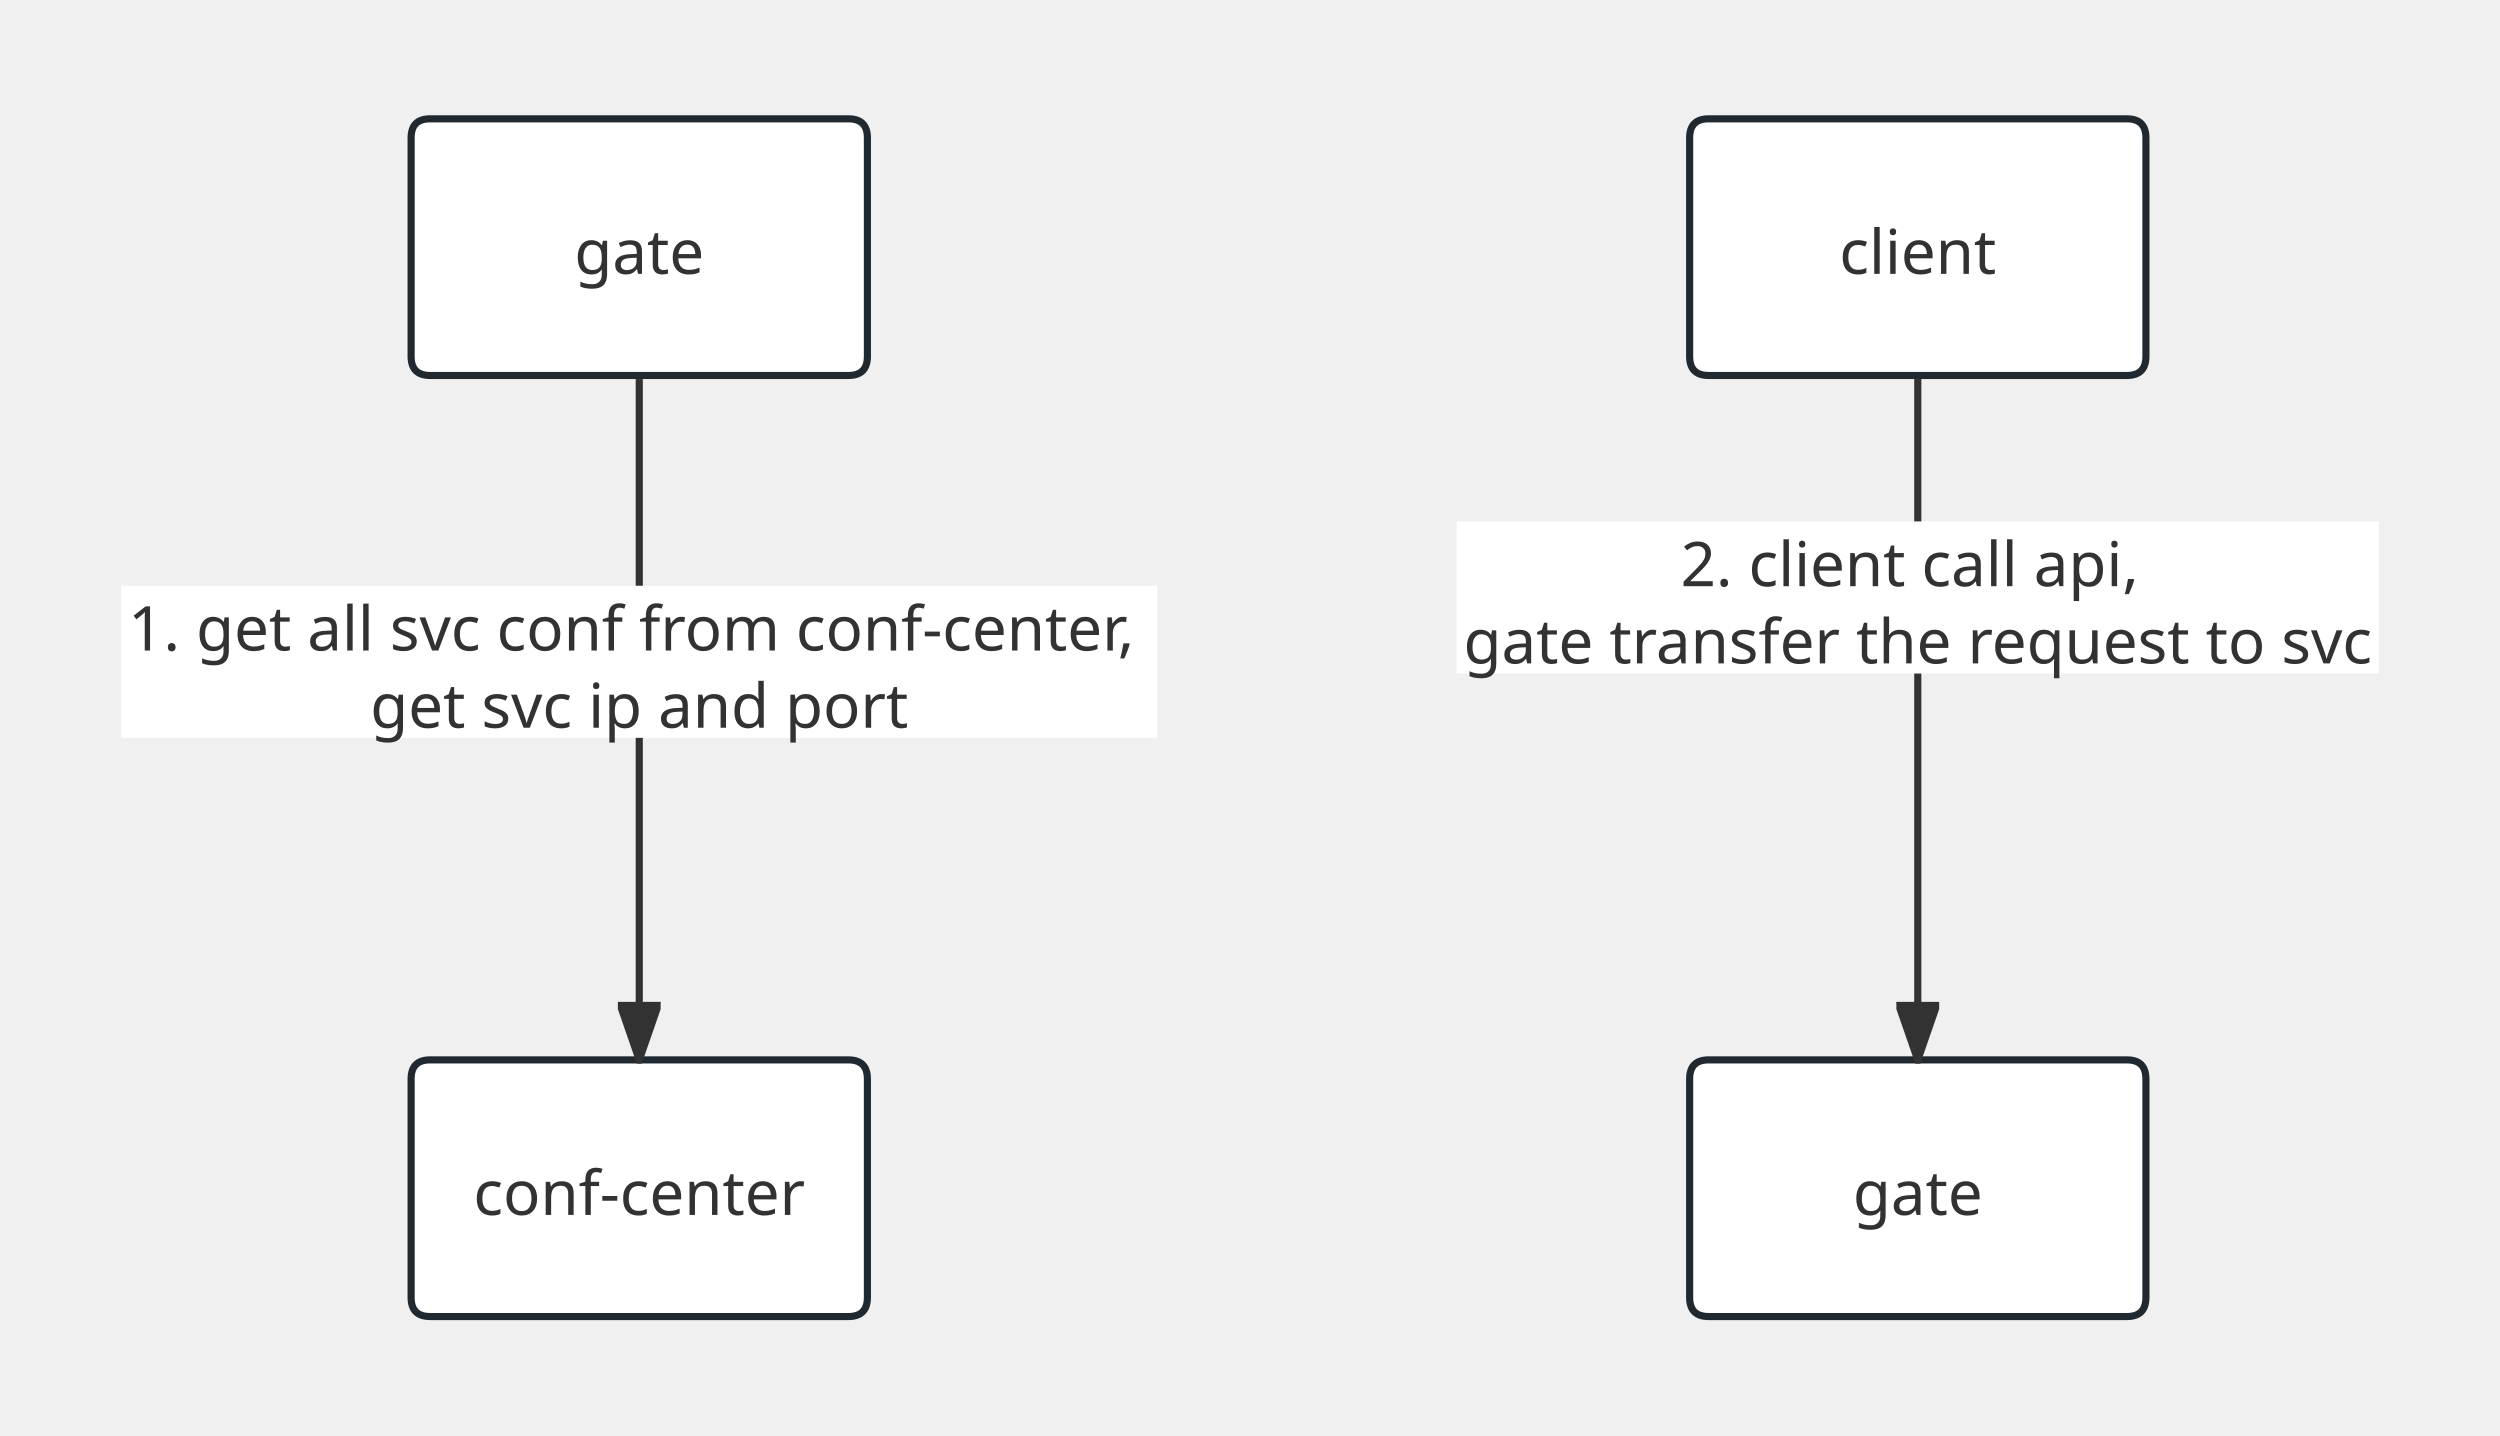
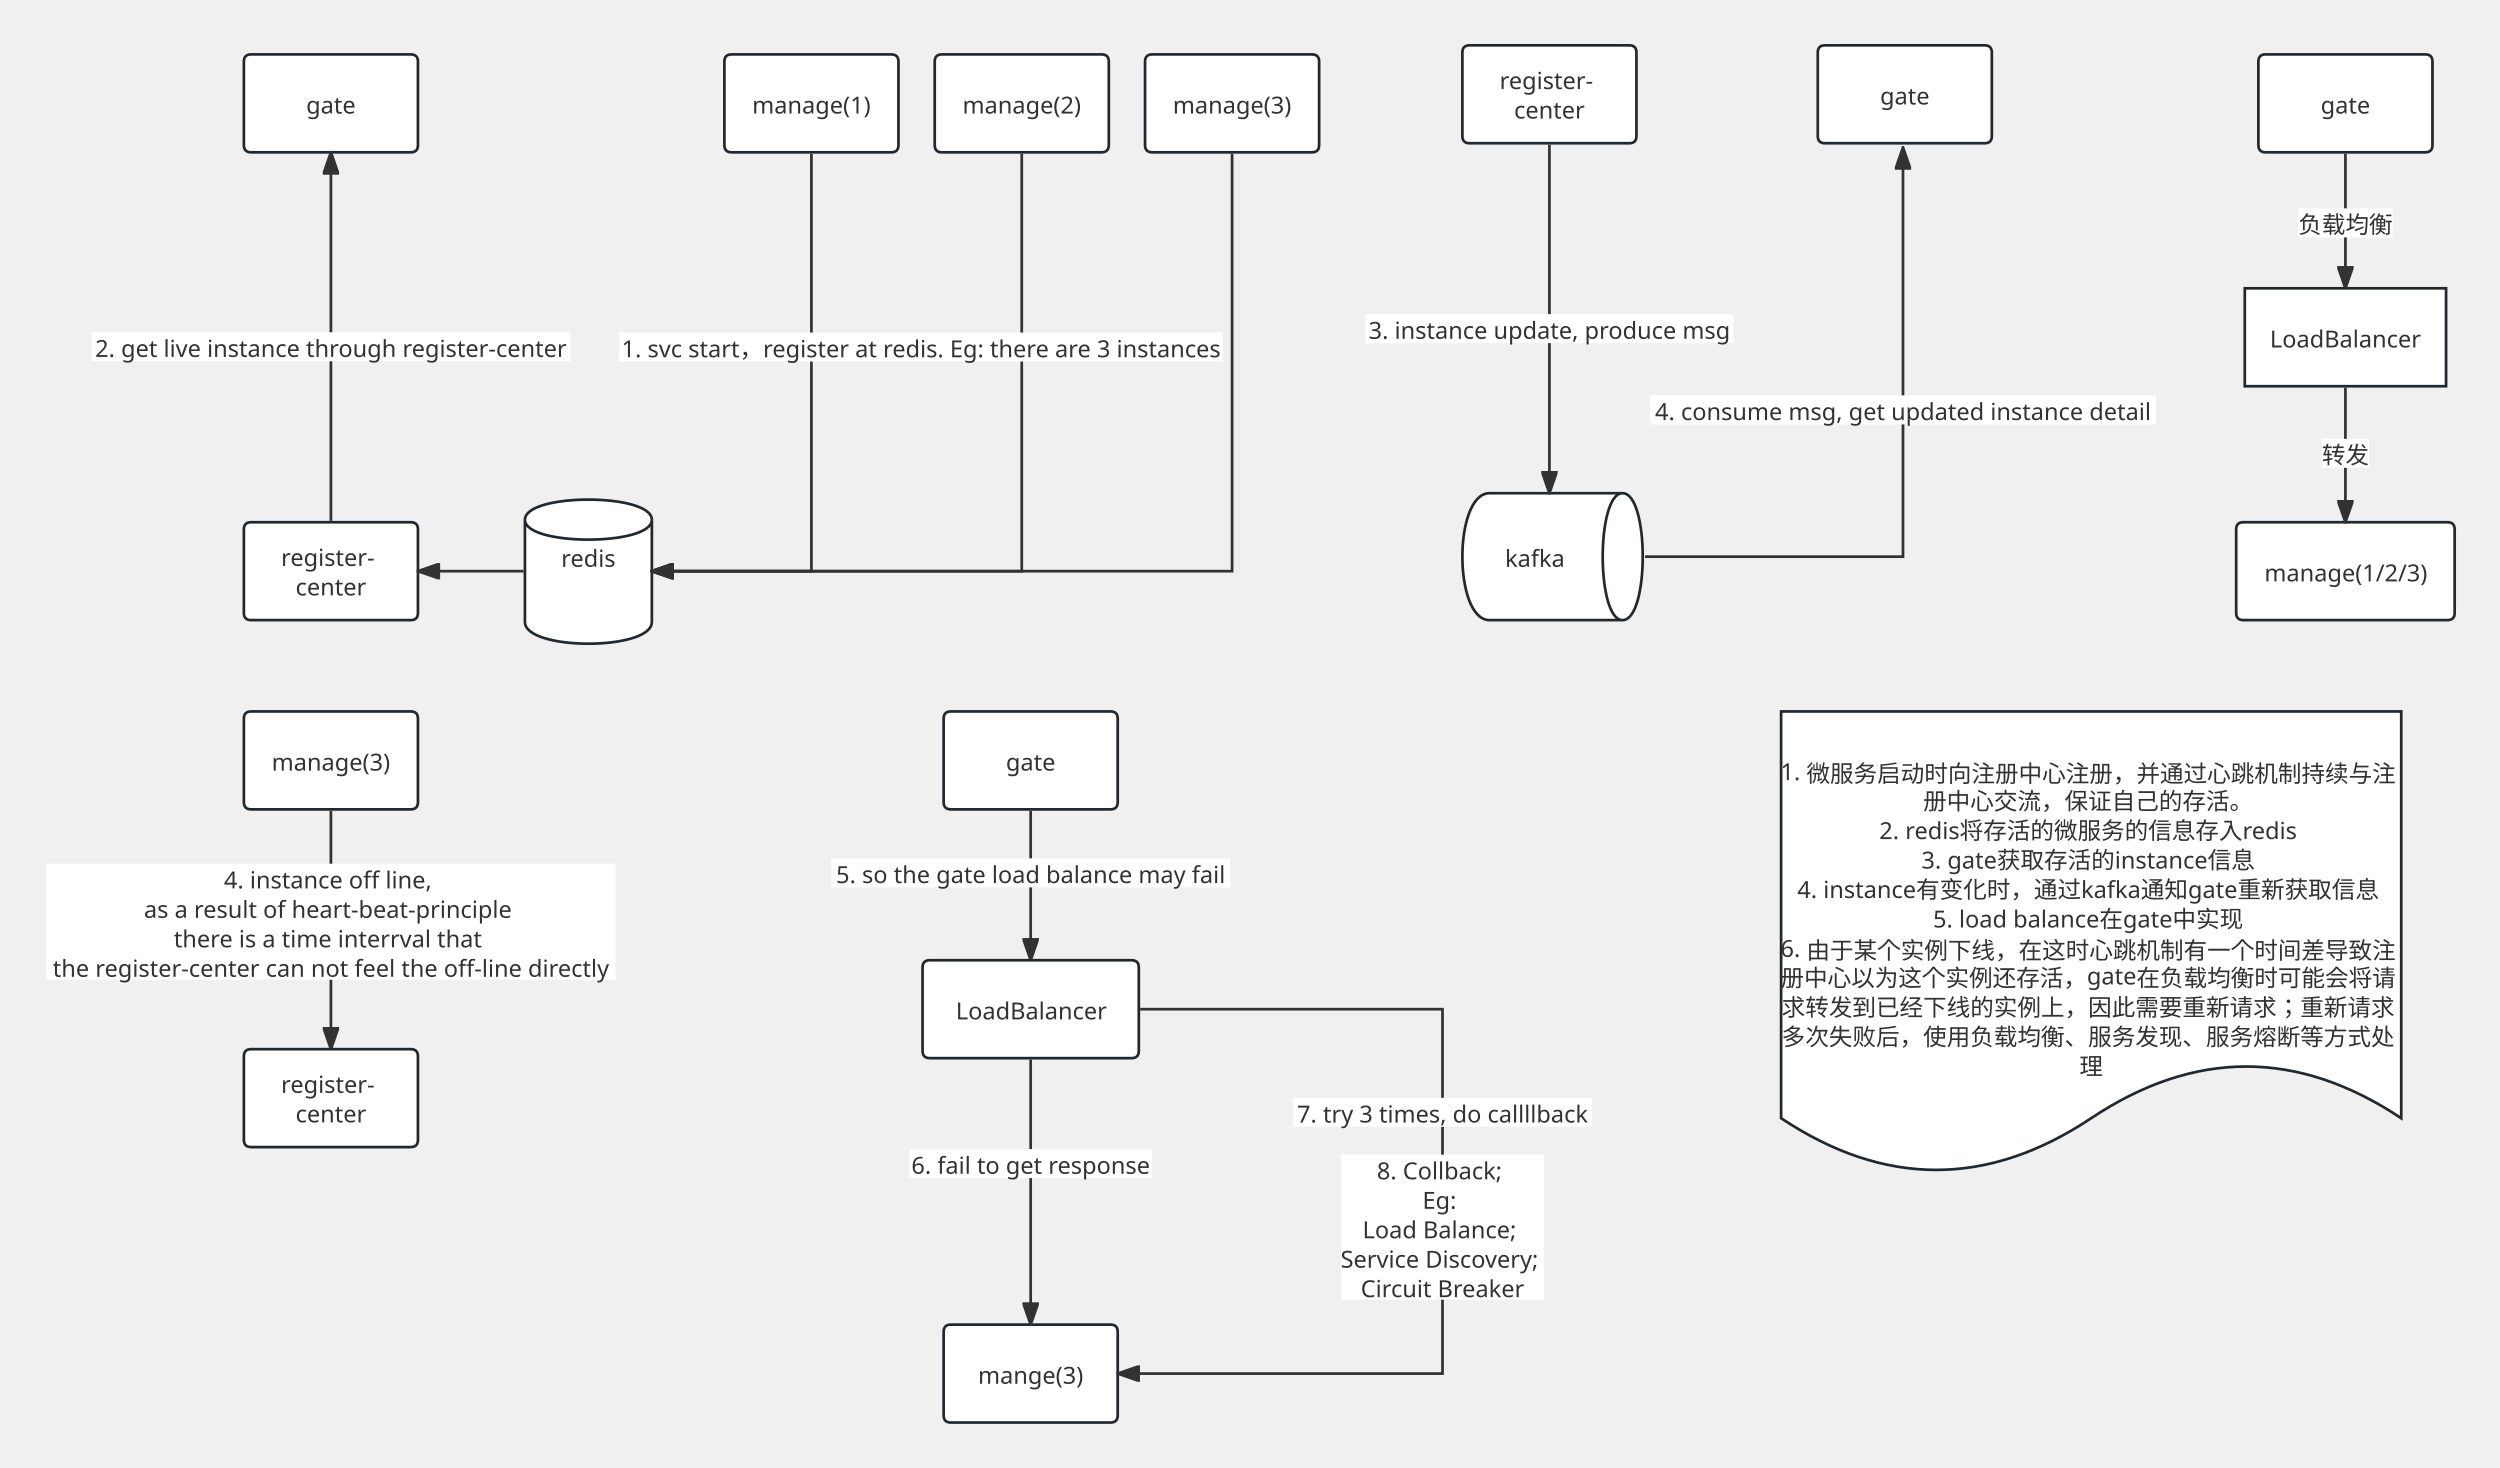
- <svg xmlns="http://www.w3.org/2000/svg" id="SvgjsSvg1006" width="526" height="302" version="1.1">
-   <defs id="SvgjsDefs1007">
+ <svg xmlns="http://www.w3.org/2000/svg" id="SvgjsSvg1268" width="1378.75" height="809.528" version="1.1">
+   <defs id="SvgjsDefs1269">
    <pattern patternUnits="userSpaceOnUse" id="pattern_mark_0" width="300" height="300">
      <text x="150" y="100" fill="rgba(229,229,229,0.8)" font-size="18" transform="rotate(-45, 150, 150)" style="dominant-baseline: middle; text-anchor: middle;" />
    </pattern>
    <pattern patternUnits="userSpaceOnUse" id="pattern_mark_1" width="300" height="300">
      <text x="150" y="200" fill="rgba(229,229,229,0.8)" font-size="18" transform="rotate(-45, 150, 150)" style="dominant-baseline: middle; text-anchor: middle;" />
    </pattern>
-     <marker id="SvgjsMarker1025" markerWidth="13" markerHeight="9" refX="9.5" refY="4.5" viewBox="0 0 13 9" orient="auto" markerUnits="userSpaceOnUse" stroke-dasharray="0,0">
-       <path id="SvgjsPath1026" d="M0,0 L13,4.5 L0,9 L0,0" fill="#323232" stroke="#323232" stroke-width="1" />
-     </marker>
-     <marker id="SvgjsMarker1047" markerWidth="13" markerHeight="9" refX="9.5" refY="4.5" viewBox="0 0 13 9" orient="auto" markerUnits="userSpaceOnUse" stroke-dasharray="0,0">
-       <path id="SvgjsPath1048" d="M0,0 L13,4.5 L0,9 L0,0" fill="#323232" stroke="#323232" stroke-width="1" />
+     <marker id="SvgjsMarker1313" markerWidth="13" markerHeight="9" refX="9.5" refY="4.5" viewBox="0 0 13 9" orient="auto" markerUnits="userSpaceOnUse" stroke-dasharray="0,0">
+       <path id="SvgjsPath1314" d="M0,0 L13,4.5 L0,9 L0,0" fill="#323232" stroke="#323232" stroke-width="1" />
+     </marker>
+     <marker id="SvgjsMarker1317" markerWidth="13" markerHeight="9" refX="9.5" refY="4.5" viewBox="0 0 13 9" orient="auto" markerUnits="userSpaceOnUse" stroke-dasharray="0,0">
+       <path id="SvgjsPath1318" d="M0,0 L13,4.5 L0,9 L0,0" fill="#323232" stroke="#323232" stroke-width="1" />
+     </marker>
+     <marker id="SvgjsMarker1321" markerWidth="13" markerHeight="9" refX="9.5" refY="4.5" viewBox="0 0 13 9" orient="auto" markerUnits="userSpaceOnUse" stroke-dasharray="0,0">
+       <path id="SvgjsPath1322" d="M0,0 L13,4.5 L0,9 L0,0" fill="#323232" stroke="#323232" stroke-width="1" />
+     </marker>
+     <marker id="SvgjsMarker1329" markerWidth="13" markerHeight="9" refX="9.5" refY="4.5" viewBox="0 0 13 9" orient="auto" markerUnits="userSpaceOnUse" stroke-dasharray="0,0">
+       <path id="SvgjsPath1330" d="M0,0 L13,4.5 L0,9 L0,0" fill="#323232" stroke="#323232" stroke-width="1" />
+     </marker>
+     <marker id="SvgjsMarker1333" markerWidth="13" markerHeight="9" refX="9.5" refY="4.5" viewBox="0 0 13 9" orient="auto" markerUnits="userSpaceOnUse" stroke-dasharray="0,0">
+       <path id="SvgjsPath1334" d="M0,0 L13,4.5 L0,9 L0,0" fill="#323232" stroke="#323232" stroke-width="1" />
+     </marker>
+     <marker id="SvgjsMarker1353" markerWidth="13" markerHeight="9" refX="9.5" refY="4.5" viewBox="0 0 13 9" orient="auto" markerUnits="userSpaceOnUse" stroke-dasharray="0,0">
+       <path id="SvgjsPath1354" d="M0,0 L13,4.5 L0,9 L0,0" fill="#323232" stroke="#323232" stroke-width="1" />
+     </marker>
+     <marker id="SvgjsMarker1367" markerWidth="13" markerHeight="9" refX="9.5" refY="4.5" viewBox="0 0 13 9" orient="auto" markerUnits="userSpaceOnUse" stroke-dasharray="0,0">
+       <path id="SvgjsPath1368" d="M0,0 L13,4.5 L0,9 L0,0" fill="#323232" stroke="#323232" stroke-width="1" />
+     </marker>
+     <marker id="SvgjsMarker1415" markerWidth="13" markerHeight="9" refX="9.5" refY="4.5" viewBox="0 0 13 9" orient="auto" markerUnits="userSpaceOnUse" stroke-dasharray="0,0">
+       <path id="SvgjsPath1416" d="M0,0 L13,4.5 L0,9 L0,0" fill="#323232" stroke="#323232" stroke-width="1" />
+     </marker>
+     <marker id="SvgjsMarker1429" markerWidth="13" markerHeight="9" refX="9.5" refY="4.5" viewBox="0 0 13 9" orient="auto" markerUnits="userSpaceOnUse" stroke-dasharray="0,0">
+       <path id="SvgjsPath1430" d="M0,0 L13,4.5 L0,9 L0,0" fill="#323232" stroke="#323232" stroke-width="1" />
+     </marker>
+     <marker id="SvgjsMarker1443" markerWidth="13" markerHeight="9" refX="9.5" refY="4.5" viewBox="0 0 13 9" orient="auto" markerUnits="userSpaceOnUse" stroke-dasharray="0,0">
+       <path id="SvgjsPath1444" d="M0,0 L13,4.5 L0,9 L0,0" fill="#323232" stroke="#323232" stroke-width="1" />
+     </marker>
+     <marker id="SvgjsMarker1471" markerWidth="13" markerHeight="9" refX="9.5" refY="4.5" viewBox="0 0 13 9" orient="auto" markerUnits="userSpaceOnUse" stroke-dasharray="0,0">
+       <path id="SvgjsPath1472" d="M0,0 L13,4.5 L0,9 L0,0" fill="#323232" stroke="#323232" stroke-width="1" />
+     </marker>
+     <marker id="SvgjsMarker1491" markerWidth="13" markerHeight="9" refX="9.5" refY="4.5" viewBox="0 0 13 9" orient="auto" markerUnits="userSpaceOnUse" stroke-dasharray="0,0">
+       <path id="SvgjsPath1492" d="M0,0 L13,4.5 L0,9 L0,0" fill="#323232" stroke="#323232" stroke-width="1" />
+     </marker>
+     <marker id="SvgjsMarker1499" markerWidth="13" markerHeight="9" refX="9.5" refY="4.5" viewBox="0 0 13 9" orient="auto" markerUnits="userSpaceOnUse" stroke-dasharray="0,0">
+       <path id="SvgjsPath1500" d="M0,0 L13,4.5 L0,9 L0,0" fill="#323232" stroke="#323232" stroke-width="1" />
    </marker>
  </defs>
-   <rect id="svgbackgroundid" width="526" height="302" fill="transparent" />
-   <rect id="SvgjsRect1009" width="526" height="302" fill="url(#pattern_mark_0)" />
-   <rect id="SvgjsRect1010" width="526" height="302" fill="url(#pattern_mark_1)" />
-   <g id="SvgjsG1011" transform="translate(86.5,223)">
-     <path id="SvgjsPath1012" d="M 0 4Q 0 0 4 0L 92 0Q 96 0 96 4L 96 50Q 96 54 92 54L 4 54Q 0 54 0 50Z" stroke="rgba(33,41,48,1)" stroke-width="1.5" fill-opacity="1" fill="#ffffff" />
-     <g id="SvgjsG1013">
-       <text id="SvgjsText1014" font-family="微软雅黑" text-anchor="middle" font-size="13px" width="76px" fill="#323232" font-weight="400" align="middle" lineHeight="125%" anchor="middle" family="微软雅黑" size="13px" weight="400" font-style="" opacity="1" y="16.375" transform="rotate(0)">
-         <tspan id="SvgjsTspan1015" dy="16.25" x="48">
-           <tspan id="SvgjsTspan1016" style="">conf-center</tspan>
-         </tspan>
-       </text>
-     </g>
-   </g>
-   <g id="SvgjsG1017" transform="translate(86.5,25)">
-     <path id="SvgjsPath1018" d="M 0 4Q 0 0 4 0L 92 0Q 96 0 96 4L 96 50Q 96 54 92 54L 4 54Q 0 54 0 50Z" stroke="rgba(33,41,48,1)" stroke-width="1.5" fill-opacity="1" fill="#ffffff" />
-     <g id="SvgjsG1019">
-       <text id="SvgjsText1020" font-family="微软雅黑" text-anchor="middle" font-size="13px" width="76px" fill="#323232" font-weight="400" align="middle" lineHeight="125%" anchor="middle" family="微软雅黑" size="13px" weight="400" font-style="" opacity="1" y="16.375" transform="rotate(0)">
-         <tspan id="SvgjsTspan1021" dy="16.25" x="48">
-           <tspan id="SvgjsTspan1022" style="">gate</tspan>
-         </tspan>
-       </text>
-     </g>
-   </g>
-   <g id="SvgjsG1023">
-     <path id="SvgjsPath1024" d="M134.5 79.75L134.5 151L134.5 151L134.5 220.3" stroke="#323232" stroke-width="1.5" fill="none" marker-end="url(#SvgjsMarker1025)" />
-     <rect id="SvgjsRect1027" width="218" height="32" x="25.5" y="123.244" fill="#ffffff" />
-     <text id="SvgjsText1028" font-family="微软雅黑" text-anchor="middle" font-size="13px" width="218px" fill="#323232" font-weight="400" align="top" lineHeight="16px" anchor="middle" family="微软雅黑" size="13px" weight="400" font-style="" opacity="1" y="120.619" transform="rotate(0)">
-       <tspan id="SvgjsTspan1029" dy="16.25" x="134.5">
-         <tspan id="SvgjsTspan1030" style="">1. get all svc conf from conf-center, </tspan>
-       </tspan>
-       <tspan id="SvgjsTspan1031" dy="16.25" x="134.5">
-         <tspan id="SvgjsTspan1032" style="">get svc ip and port</tspan>
-       </tspan>
-     </text>
-   </g>
-   <g id="SvgjsG1033" transform="translate(355.5,25)">
-     <path id="SvgjsPath1034" d="M 0 4Q 0 0 4 0L 92 0Q 96 0 96 4L 96 50Q 96 54 92 54L 4 54Q 0 54 0 50Z" stroke="rgba(33,41,48,1)" stroke-width="1.5" fill-opacity="1" fill="#ffffff" />
-     <g id="SvgjsG1035">
-       <text id="SvgjsText1036" font-family="微软雅黑" text-anchor="middle" font-size="13px" width="76px" fill="#323232" font-weight="400" align="middle" lineHeight="125%" anchor="middle" family="微软雅黑" size="13px" weight="400" font-style="" opacity="1" y="16.375" transform="rotate(0)">
-         <tspan id="SvgjsTspan1037" dy="16.25" x="48">
-           <tspan id="SvgjsTspan1038" style="">client</tspan>
-         </tspan>
-       </text>
-     </g>
-   </g>
-   <g id="SvgjsG1039" transform="translate(355.5,223)">
-     <path id="SvgjsPath1040" d="M 0 4Q 0 0 4 0L 92 0Q 96 0 96 4L 96 50Q 96 54 92 54L 4 54Q 0 54 0 50Z" stroke="rgba(33,41,48,1)" stroke-width="1.5" fill-opacity="1" fill="#ffffff" />
-     <g id="SvgjsG1041">
-       <text id="SvgjsText1042" font-family="微软雅黑" text-anchor="middle" font-size="13px" width="76px" fill="#323232" font-weight="400" align="middle" lineHeight="125%" anchor="middle" family="微软雅黑" size="13px" weight="400" font-style="" opacity="1" y="16.375" transform="rotate(0)">
-         <tspan id="SvgjsTspan1043" dy="16.25" x="48">
-           <tspan id="SvgjsTspan1044" style="">gate</tspan>
-         </tspan>
-       </text>
-     </g>
-   </g>
-   <g id="SvgjsG1045">
-     <path id="SvgjsPath1046" d="M403.5 79.75L403.5 220.3" stroke="#323232" stroke-width="1.5" fill="none" marker-end="url(#SvgjsMarker1047)" />
-     <rect id="SvgjsRect1049" width="194" height="32" x="306.5" y="109.709" fill="#ffffff" />
-     <text id="SvgjsText1050" font-family="微软雅黑" text-anchor="middle" font-size="13px" width="194px" fill="#323232" font-weight="400" align="top" lineHeight="16px" anchor="middle" family="微软雅黑" size="13px" weight="400" font-style="" opacity="1" y="107.084" transform="rotate(0)">
-       <tspan id="SvgjsTspan1051" dy="16.25" x="403.5">
-         <tspan id="SvgjsTspan1052" style="">2. client call api, </tspan>
-       </tspan>
-       <tspan id="SvgjsTspan1053" dy="16.25" x="403.5">
-         <tspan id="SvgjsTspan1054" style="">gate transfer the request to svc</tspan>
+   <rect id="svgbackgroundid" width="1378.75" height="809.528" fill="transparent" />
+   <rect id="SvgjsRect1271" width="1378.75" height="809.528" fill="url(#pattern_mark_0)" />
+   <rect id="SvgjsRect1272" width="1378.75" height="809.528" fill="url(#pattern_mark_1)" />
+   <g id="SvgjsG1273" transform="translate(134.5,30)">
+     <path id="SvgjsPath1274" d="M 0 4Q 0 0 4 0L 92 0Q 96 0 96 4L 96 50Q 96 54 92 54L 4 54Q 0 54 0 50Z" stroke="rgba(33,41,48,1)" stroke-width="1.5" fill-opacity="1" fill="#ffffff" />
+     <g id="SvgjsG1275">
+       <text id="SvgjsText1276" font-family="微软雅黑" text-anchor="middle" font-size="13px" width="76px" fill="#323232" font-weight="400" align="middle" lineHeight="125%" anchor="middle" family="微软雅黑" size="13px" weight="400" font-style="" opacity="1" y="16.375" transform="rotate(0)">
+         <tspan id="SvgjsTspan1277" dy="16.25" x="48">
+           <tspan id="SvgjsTspan1278" style="">gate</tspan>
+         </tspan>
+       </text>
+     </g>
+   </g>
+   <g id="SvgjsG1279" transform="translate(134.5,288)">
+     <path id="SvgjsPath1280" d="M 0 4Q 0 0 4 0L 92 0Q 96 0 96 4L 96 50Q 96 54 92 54L 4 54Q 0 54 0 50Z" stroke="rgba(33,41,48,1)" stroke-width="1.5" fill-opacity="1" fill="#ffffff" />
+     <g id="SvgjsG1281">
+       <text id="SvgjsText1282" font-family="微软雅黑" text-anchor="middle" font-size="13px" width="76px" fill="#323232" font-weight="400" align="middle" lineHeight="125%" anchor="middle" family="微软雅黑" size="13px" weight="400" font-style="" opacity="1" y="7.875" transform="rotate(0)">
+         <tspan id="SvgjsTspan1283" dy="16.25" x="48">
+           <tspan id="SvgjsTspan1284" style="">register-</tspan>
+         </tspan>
+         <tspan id="SvgjsTspan1285" dy="16.25" x="48">
+           <tspan id="SvgjsTspan1286" style="">center</tspan>
+         </tspan>
+       </text>
+     </g>
+   </g>
+   <g id="SvgjsG1287" transform="translate(399.5,30)">
+     <path id="SvgjsPath1288" d="M 0 4Q 0 0 4 0L 92 0Q 96 0 96 4L 96 50Q 96 54 92 54L 4 54Q 0 54 0 50Z" stroke="rgba(33,41,48,1)" stroke-width="1.5" fill-opacity="1" fill="#ffffff" />
+     <g id="SvgjsG1289">
+       <text id="SvgjsText1290" font-family="微软雅黑" text-anchor="middle" font-size="13px" width="76px" fill="#323232" font-weight="400" align="middle" lineHeight="125%" anchor="middle" family="微软雅黑" size="13px" weight="400" font-style="" opacity="1" y="16.375" transform="rotate(0)">
+         <tspan id="SvgjsTspan1291" dy="16.25" x="48">
+           <tspan id="SvgjsTspan1292" style="">manage(1)</tspan>
+         </tspan>
+       </text>
+     </g>
+   </g>
+   <g id="SvgjsG1293" transform="translate(515.5,30)">
+     <path id="SvgjsPath1294" d="M 0 4Q 0 0 4 0L 92 0Q 96 0 96 4L 96 50Q 96 54 92 54L 4 54Q 0 54 0 50Z" stroke="rgba(33,41,48,1)" stroke-width="1.5" fill-opacity="1" fill="#ffffff" />
+     <g id="SvgjsG1295">
+       <text id="SvgjsText1296" font-family="微软雅黑" text-anchor="middle" font-size="13px" width="76px" fill="#323232" font-weight="400" align="middle" lineHeight="125%" anchor="middle" family="微软雅黑" size="13px" weight="400" font-style="" opacity="1" y="16.375" transform="rotate(0)">
+         <tspan id="SvgjsTspan1297" dy="16.25" x="48">
+           <tspan id="SvgjsTspan1298" style="">manage(2)</tspan>
+         </tspan>
+       </text>
+     </g>
+   </g>
+   <g id="SvgjsG1299" transform="translate(631.5,30)">
+     <path id="SvgjsPath1300" d="M 0 4Q 0 0 4 0L 92 0Q 96 0 96 4L 96 50Q 96 54 92 54L 4 54Q 0 54 0 50Z" stroke="rgba(33,41,48,1)" stroke-width="1.5" fill-opacity="1" fill="#ffffff" />
+     <g id="SvgjsG1301">
+       <text id="SvgjsText1302" font-family="微软雅黑" text-anchor="middle" font-size="13px" width="76px" fill="#323232" font-weight="400" align="middle" lineHeight="125%" anchor="middle" family="微软雅黑" size="13px" weight="400" font-style="" opacity="1" y="16.375" transform="rotate(0)">
+         <tspan id="SvgjsTspan1303" dy="16.25" x="48">
+           <tspan id="SvgjsTspan1304" style="">manage(3)</tspan>
+         </tspan>
+       </text>
+     </g>
+   </g>
+   <g id="SvgjsG1305" transform="translate(289.5,275)">
+     <path id="SvgjsPath1306" d="M 0 11.667L 0 68C 0 84 70 84 70 68L 70 11.667C 70 -3.182 0 -3.182 0 11.667ZM 0 11.667C 0 26.25 70 26.25 70 11.667C 70 26.25 0 26.25 0 11.667" stroke="rgba(33,41,48,1)" stroke-width="1.5" fill-opacity="1" fill="#ffffff" />
+     <g id="SvgjsG1307">
+       <text id="SvgjsText1308" font-family="微软雅黑" text-anchor="middle" font-size="13px" width="70px" fill="#323232" font-weight="400" align="middle" lineHeight="125%" anchor="middle" family="微软雅黑" size="13px" weight="400" font-style="" opacity="1" y="21.375" transform="rotate(0)">
+         <tspan id="SvgjsTspan1309" dy="16.25" x="35">
+           <tspan id="SvgjsTspan1310" style="">redis</tspan>
+         </tspan>
+       </text>
+     </g>
+   </g>
+   <g id="SvgjsG1311">
+     <path id="SvgjsPath1312" d="M447.5 84.75L447.5 315L362.2 315" stroke="#323232" stroke-width="1.5" fill="none" marker-end="url(#SvgjsMarker1313)" />
+   </g>
+   <g id="SvgjsG1315">
+     <path id="SvgjsPath1316" d="M563.5 84.75L563.5 315L362.2 315" stroke="#323232" stroke-width="1.5" fill="none" marker-end="url(#SvgjsMarker1317)" />
+   </g>
+   <g id="SvgjsG1319">
+     <path id="SvgjsPath1320" d="M679.5 84.75L679.5 315L362.2 315" stroke="#323232" stroke-width="1.5" fill="none" marker-end="url(#SvgjsMarker1321)" />
+     <rect id="SvgjsRect1323" width="333" height="16" x="341.5" y="183.411" fill="#ffffff" />
+     <text id="SvgjsText1324" font-family="微软雅黑" text-anchor="middle" font-size="13px" width="333px" fill="#323232" font-weight="400" align="top" lineHeight="16px" anchor="middle" family="微软雅黑" size="13px" weight="400" font-style="" opacity="1" y="180.786" transform="rotate(0)">
+       <tspan id="SvgjsTspan1325" dy="16.25" x="508">
+         <tspan id="SvgjsTspan1326" style="">1. svc start，register at redis. Eg: there are 3 instances</tspan>
+       </tspan>
+     </text>
+   </g>
+   <g id="SvgjsG1327">
+     <path id="SvgjsPath1328" d="M288.75 315L260 315L260 315L233.2 315" stroke="#323232" stroke-width="1.5" fill="none" marker-end="url(#SvgjsMarker1329)" />
+   </g>
+   <g id="SvgjsG1331">
+     <path id="SvgjsPath1332" d="M182.5 287.25L182.5 186L182.5 186L182.5 86.7" stroke="#323232" stroke-width="1.5" fill="none" marker-end="url(#SvgjsMarker1333)" />
+     <rect id="SvgjsRect1335" width="264" height="16" x="50.5" y="183.235" fill="#ffffff" />
+     <text id="SvgjsText1336" font-family="微软雅黑" text-anchor="middle" font-size="13px" width="264px" fill="#323232" font-weight="400" align="top" lineHeight="16px" anchor="middle" family="微软雅黑" size="13px" weight="400" font-style="" opacity="1" y="180.61" transform="rotate(0)">
+       <tspan id="SvgjsTspan1337" dy="16.25" x="182.5">
+         <tspan id="SvgjsTspan1338" style="">2. get live instance through register-center</tspan>
+       </tspan>
+     </text>
+   </g>
+   <g id="SvgjsG1339" transform="translate(1245.5,30)">
+     <path id="SvgjsPath1340" d="M 0 4Q 0 0 4 0L 92 0Q 96 0 96 4L 96 50Q 96 54 92 54L 4 54Q 0 54 0 50Z" stroke="rgba(33,41,48,1)" stroke-width="1.5" fill-opacity="1" fill="#ffffff" />
+     <g id="SvgjsG1341">
+       <text id="SvgjsText1342" font-family="微软雅黑" text-anchor="middle" font-size="13px" width="76px" fill="#323232" font-weight="400" align="middle" lineHeight="125%" anchor="middle" family="微软雅黑" size="13px" weight="400" font-style="" opacity="1" y="16.375" transform="rotate(0)">
+         <tspan id="SvgjsTspan1343" dy="16.25" x="48">
+           <tspan id="SvgjsTspan1344" style="">gate</tspan>
+         </tspan>
+       </text>
+     </g>
+   </g>
+   <g id="SvgjsG1345" transform="translate(1233.25,288)">
+     <path id="SvgjsPath1346" d="M 0 4Q 0 0 4 0L 116.5 0Q 120.5 0 120.5 4L 120.5 50Q 120.5 54 116.5 54L 4 54Q 0 54 0 50Z" stroke="rgba(33,41,48,1)" stroke-width="1.5" fill-opacity="1" fill="#ffffff" />
+     <g id="SvgjsG1347">
+       <text id="SvgjsText1348" font-family="微软雅黑" text-anchor="middle" font-size="13px" width="101px" fill="#323232" font-weight="400" align="middle" lineHeight="125%" anchor="middle" family="微软雅黑" size="13px" weight="400" font-style="" opacity="1" y="16.375" transform="rotate(0)">
+         <tspan id="SvgjsTspan1349" dy="16.25" x="60.5">
+           <tspan id="SvgjsTspan1350" style="">manage(1/2/3)</tspan>
+         </tspan>
+       </text>
+     </g>
+   </g>
+   <g id="SvgjsG1351">
+     <path id="SvgjsPath1352" d="M1293.5 84.75L1293.5 121.5L1293.5 121.5L1293.5 156.3" stroke="#323232" stroke-width="1.5" fill="none" marker-end="url(#SvgjsMarker1353)" />
+     <rect id="SvgjsRect1355" width="52" height="16" x="1267.5" y="114.91" fill="#ffffff" />
+     <text id="SvgjsText1356" font-family="微软雅黑" text-anchor="middle" font-size="13px" width="52px" fill="#323232" font-weight="400" align="top" lineHeight="16px" anchor="middle" family="微软雅黑" size="13px" weight="400" font-style="" opacity="1" y="112.285" transform="rotate(0)">
+       <tspan id="SvgjsTspan1357" dy="16.25" x="1293.5">
+         <tspan id="SvgjsTspan1358" style="">负载均衡</tspan>
+       </tspan>
+     </text>
+   </g>
+   <g id="SvgjsG1359" transform="translate(1238,159)">
+     <path id="SvgjsPath1360" d="M 0 0L 111 0L 111 54L 0 54Z" stroke="rgba(33,41,48,1)" stroke-width="1.5" fill-opacity="1" fill="#ffffff" />
+     <g id="SvgjsG1361">
+       <text id="SvgjsText1362" font-family="微软雅黑" text-anchor="middle" font-size="13px" width="91px" fill="#323232" font-weight="400" align="middle" lineHeight="125%" anchor="middle" family="微软雅黑" size="13px" weight="400" font-style="" opacity="1" y="16.375" transform="rotate(0)">
+         <tspan id="SvgjsTspan1363" dy="16.25" x="55.5">
+           <tspan id="SvgjsTspan1364" style="">LoadBalancer</tspan>
+         </tspan>
+       </text>
+     </g>
+   </g>
+   <g id="SvgjsG1365">
+     <path id="SvgjsPath1366" d="M1293.5 213.75L1293.5 250.5L1293.5 250.5L1293.5 285.3" stroke="#323232" stroke-width="1.5" fill="none" marker-end="url(#SvgjsMarker1367)" />
+     <rect id="SvgjsRect1369" width="26" height="16" x="1280.5" y="242.002" fill="#ffffff" />
+     <text id="SvgjsText1370" font-family="微软雅黑" text-anchor="middle" font-size="13px" width="26px" fill="#323232" font-weight="400" align="top" lineHeight="16px" anchor="middle" family="微软雅黑" size="13px" weight="400" font-style="" opacity="1" y="239.377" transform="rotate(0)">
+       <tspan id="SvgjsTspan1371" dy="16.25" x="1293.5">
+         <tspan id="SvgjsTspan1372" style="">转发</tspan>
+       </tspan>
+     </text>
+   </g>
+   <g id="SvgjsG1373" transform="translate(982.2778,392.3611)">
+     <path id="SvgjsPath1374" d="M 0 224.333L 0 0L 342 0L 342 224.333Q 256.5 167.333 171 224.333Q 85.5 281.333 0 224.333Z" stroke="rgba(33,41,48,1)" stroke-width="1.5" fill-opacity="1" fill="#ffffff" />
+     <g id="SvgjsG1375">
+       <text id="SvgjsText1376" font-family="微软雅黑" text-anchor="middle" font-size="13px" width="342px" fill="#323232" font-weight="400" align="middle" lineHeight="125%" anchor="middle" family="微软雅黑" size="13px" weight="400" font-style="" opacity="1" y="21.65" transform="rotate(0)">
+         <tspan id="SvgjsTspan1377" dy="16.25" x="171">
+           <tspan id="SvgjsTspan1378" style="">1. 微服务启动时向注册中心注册，并通过心跳机制持续与注</tspan>
+         </tspan>
+         <tspan id="SvgjsTspan1379" dy="16.25" x="171">
+           <tspan id="SvgjsTspan1380" style="">册中心交流，保证自己的存活。</tspan>
+         </tspan>
+         <tspan id="SvgjsTspan1381" dy="16.25" x="171">
+           <tspan id="SvgjsTspan1382" style="">2. redis将存活的微服务的信息存入redis</tspan>
+         </tspan>
+         <tspan id="SvgjsTspan1383" dy="16.25" x="171">
+           <tspan id="SvgjsTspan1384" style="">3. gate获取存活的instance信息</tspan>
+         </tspan>
+         <tspan id="SvgjsTspan1385" dy="16.25" x="171">
+           <tspan id="SvgjsTspan1386" style="">4. instance有变化时，通过kafka通知gate重新获取信息</tspan>
+         </tspan>
+         <tspan id="SvgjsTspan1387" dy="16.25" x="171">
+           <tspan id="SvgjsTspan1388" style="">5. load balance在gate中实现</tspan>
+         </tspan>
+         <tspan id="SvgjsTspan1389" dy="16.25" x="171">
+           <tspan id="SvgjsTspan1390" style="">6. 由于某个实例下线，在这时心跳机制有一个时间差导致注</tspan>
+         </tspan>
+         <tspan id="SvgjsTspan1391" dy="16.25" x="171">
+           <tspan id="SvgjsTspan1392" style="">册中心以为这个实例还存活，gate在负载均衡时可能会将请</tspan>
+         </tspan>
+         <tspan id="SvgjsTspan1393" dy="16.25" x="171">
+           <tspan id="SvgjsTspan1394" style="">求转发到已经下线的实例上，因此需要重新请求；重新请求</tspan>
+         </tspan>
+         <tspan id="SvgjsTspan1395" dy="16.25" x="171">
+           <tspan id="SvgjsTspan1396" style="">多次失败后，使用负载均衡、服务发现、服务熔断等方式处</tspan>
+         </tspan>
+         <tspan id="SvgjsTspan1397" dy="16.25" x="171">
+           <tspan id="SvgjsTspan1398" style="">理</tspan>
+         </tspan>
+       </text>
+     </g>
+   </g>
+   <g id="SvgjsG1399" transform="translate(806.5,25)">
+     <path id="SvgjsPath1400" d="M 0 4Q 0 0 4 0L 92 0Q 96 0 96 4L 96 50Q 96 54 92 54L 4 54Q 0 54 0 50Z" stroke="rgba(33,41,48,1)" stroke-width="1.5" fill-opacity="1" fill="#ffffff" />
+     <g id="SvgjsG1401">
+       <text id="SvgjsText1402" font-family="微软雅黑" text-anchor="middle" font-size="13px" width="76px" fill="#323232" font-weight="400" align="middle" lineHeight="125%" anchor="middle" family="微软雅黑" size="13px" weight="400" font-style="" opacity="1" y="7.875" transform="rotate(0)">
+         <tspan id="SvgjsTspan1403" dy="16.25" x="48">
+           <tspan id="SvgjsTspan1404" style="">register-</tspan>
+         </tspan>
+         <tspan id="SvgjsTspan1405" dy="16.25" x="48">
+           <tspan id="SvgjsTspan1406" style="">center</tspan>
+         </tspan>
+       </text>
+     </g>
+   </g>
+   <g id="SvgjsG1407" transform="translate(806.5,272)">
+     <path id="SvgjsPath1408" d="M 15 0L 88.333 0C 103.182 0 103.182 70 88.333 70L 15 70C -5 70 -5 0 15 0ZM 88.333 0C 73.75 0 73.75 70 88.333 70C 73.75 70 73.75 0 88.333 0" stroke="rgba(33,41,48,1)" stroke-width="1.5" fill-opacity="1" fill="#ffffff" />
+     <g id="SvgjsG1409">
+       <text id="SvgjsText1410" font-family="微软雅黑" text-anchor="middle" font-size="13px" width="80px" fill="#323232" font-weight="400" align="middle" lineHeight="125%" anchor="middle" family="微软雅黑" size="13px" weight="400" font-style="" opacity="1" y="24.375" transform="rotate(0)">
+         <tspan id="SvgjsTspan1411" dy="16.25" x="40">
+           <tspan id="SvgjsTspan1412" style="">kafka</tspan>
+         </tspan>
+       </text>
+     </g>
+   </g>
+   <g id="SvgjsG1413">
+     <path id="SvgjsPath1414" d="M854.5 79.75L854.5 175.5L854.5 175.5L854.5 269.3" stroke="#323232" stroke-width="1.5" fill="none" marker-end="url(#SvgjsMarker1415)" />
+     <rect id="SvgjsRect1417" width="203" height="16" x="753" y="173.236" fill="#ffffff" />
+     <text id="SvgjsText1418" font-family="微软雅黑" text-anchor="middle" font-size="13px" width="203px" fill="#323232" font-weight="400" align="top" lineHeight="16px" anchor="middle" family="微软雅黑" size="13px" weight="400" font-style="" opacity="1" y="170.611" transform="rotate(0)">
+       <tspan id="SvgjsTspan1419" dy="16.25" x="854.5">
+         <tspan id="SvgjsTspan1420" style="">3. instance update, produce msg</tspan>
+       </tspan>
+     </text>
+   </g>
+   <g id="SvgjsG1421" transform="translate(1002.5,25)">
+     <path id="SvgjsPath1422" d="M 0 4Q 0 0 4 0L 92 0Q 96 0 96 4L 96 50Q 96 54 92 54L 4 54Q 0 54 0 50Z" stroke="rgba(33,41,48,1)" stroke-width="1.5" fill-opacity="1" fill="#ffffff" />
+     <g id="SvgjsG1423">
+       <text id="SvgjsText1424" font-family="微软雅黑" text-anchor="middle" font-size="13px" width="76px" fill="#323232" font-weight="400" align="middle" lineHeight="125%" anchor="middle" family="微软雅黑" size="13px" weight="400" font-style="" opacity="1" y="16.375" transform="rotate(0)">
+         <tspan id="SvgjsTspan1425" dy="16.25" x="48">
+           <tspan id="SvgjsTspan1426" style="">gate</tspan>
+         </tspan>
+       </text>
+     </g>
+   </g>
+   <g id="SvgjsG1427">
+     <path id="SvgjsPath1428" d="M907.25 307L1049.5 307L1049.5 84" stroke="#323232" stroke-width="1.5" fill="none" marker-end="url(#SvgjsMarker1429)" />
+     <rect id="SvgjsRect1431" width="279" height="16" x="910" y="218.042" fill="#ffffff" />
+     <text id="SvgjsText1432" font-family="微软雅黑" text-anchor="middle" font-size="13px" width="279px" fill="#323232" font-weight="400" align="top" lineHeight="16px" anchor="middle" family="微软雅黑" size="13px" weight="400" font-style="" opacity="1" y="215.417" transform="rotate(0)">
+       <tspan id="SvgjsTspan1433" dy="16.25" x="1049.5">
+         <tspan id="SvgjsTspan1434" style="">4. consume msg, get updated instance detail</tspan>
+       </tspan>
+     </text>
+   </g>
+   <g id="SvgjsG1435" transform="translate(134.5,392.3611)">
+     <path id="SvgjsPath1436" d="M 0 4Q 0 0 4 0L 92 0Q 96 0 96 4L 96 50Q 96 54 92 54L 4 54Q 0 54 0 50Z" stroke="rgba(33,41,48,1)" stroke-width="1.5" fill-opacity="1" fill="#ffffff" />
+     <g id="SvgjsG1437">
+       <text id="SvgjsText1438" font-family="微软雅黑" text-anchor="middle" font-size="13px" width="76px" fill="#323232" font-weight="400" align="middle" lineHeight="125%" anchor="middle" family="微软雅黑" size="13px" weight="400" font-style="" opacity="1" y="16.375" transform="rotate(0)">
+         <tspan id="SvgjsTspan1439" dy="16.25" x="48">
+           <tspan id="SvgjsTspan1440" style="">manage(3)</tspan>
+         </tspan>
+       </text>
+     </g>
+   </g>
+   <g id="SvgjsG1441">
+     <path id="SvgjsPath1442" d="M182.5 447.111L182.5 512.486L182.5 512.486L182.5 575.911" stroke="#323232" stroke-width="1.5" fill="none" marker-end="url(#SvgjsMarker1443)" />
+     <rect id="SvgjsRect1445" width="314" height="64" x="25.5" y="476.339" fill="#ffffff" />
+     <text id="SvgjsText1446" font-family="微软雅黑" text-anchor="middle" font-size="13px" width="314px" fill="#323232" font-weight="400" align="top" lineHeight="16px" anchor="middle" family="微软雅黑" size="13px" weight="400" font-style="" opacity="1" y="473.714" transform="rotate(0)">
+       <tspan id="SvgjsTspan1447" dy="16.25" x="182.5">
+         <tspan id="SvgjsTspan1448" style="">4. instance off line, </tspan>
+       </tspan>
+       <tspan id="SvgjsTspan1449" dy="16.25" x="182.5">
+         <tspan id="SvgjsTspan1450" style="">as a result of heart-beat-principle</tspan>
+       </tspan>
+       <tspan id="SvgjsTspan1451" dy="16.25" x="182.5">
+         <tspan id="SvgjsTspan1452" style="">there is a time interrval that </tspan>
+       </tspan>
+       <tspan id="SvgjsTspan1453" dy="16.25" x="182.5">
+         <tspan id="SvgjsTspan1454" style="">the register-center can not feel the off-line directly</tspan>
+       </tspan>
+     </text>
+   </g>
+   <g id="SvgjsG1455" transform="translate(134.5,578.6111)">
+     <path id="SvgjsPath1456" d="M 0 4Q 0 0 4 0L 92 0Q 96 0 96 4L 96 50Q 96 54 92 54L 4 54Q 0 54 0 50Z" stroke="rgba(33,41,48,1)" stroke-width="1.5" fill-opacity="1" fill="#ffffff" />
+     <g id="SvgjsG1457">
+       <text id="SvgjsText1458" font-family="微软雅黑" text-anchor="middle" font-size="13px" width="76px" fill="#323232" font-weight="400" align="middle" lineHeight="125%" anchor="middle" family="微软雅黑" size="13px" weight="400" font-style="" opacity="1" y="7.875" transform="rotate(0)">
+         <tspan id="SvgjsTspan1459" dy="16.25" x="48">
+           <tspan id="SvgjsTspan1460" style="">register-</tspan>
+         </tspan>
+         <tspan id="SvgjsTspan1461" dy="16.25" x="48">
+           <tspan id="SvgjsTspan1462" style="">center</tspan>
+         </tspan>
+       </text>
+     </g>
+   </g>
+   <g id="SvgjsG1463" transform="translate(520.4166,392.3611)">
+     <path id="SvgjsPath1464" d="M 0 4Q 0 0 4 0L 92 0Q 96 0 96 4L 96 50Q 96 54 92 54L 4 54Q 0 54 0 50Z" stroke="rgba(33,41,48,1)" stroke-width="1.5" fill-opacity="1" fill="#ffffff" />
+     <g id="SvgjsG1465">
+       <text id="SvgjsText1466" font-family="微软雅黑" text-anchor="middle" font-size="13px" width="76px" fill="#323232" font-weight="400" align="middle" lineHeight="125%" anchor="middle" family="微软雅黑" size="13px" weight="400" font-style="" opacity="1" y="16.375" transform="rotate(0)">
+         <tspan id="SvgjsTspan1467" dy="16.25" x="48">
+           <tspan id="SvgjsTspan1468" style="">gate</tspan>
+         </tspan>
+       </text>
+     </g>
+   </g>
+   <g id="SvgjsG1469">
+     <path id="SvgjsPath1470" d="M568.417 447.111L568.417 487.965L568.417 487.965L568.417 526.869" stroke="#323232" stroke-width="1.5" fill="none" marker-end="url(#SvgjsMarker1471)" />
+     <rect id="SvgjsRect1473" width="220" height="16" x="458.417" y="473.393" fill="#ffffff" />
+     <text id="SvgjsText1474" font-family="微软雅黑" text-anchor="middle" font-size="13px" width="220px" fill="#323232" font-weight="400" align="top" lineHeight="16px" anchor="middle" family="微软雅黑" size="13px" weight="400" font-style="" opacity="1" y="470.768" transform="rotate(0)">
+       <tspan id="SvgjsTspan1475" dy="16.25" x="568.417">
+         <tspan id="SvgjsTspan1476" style="">5. so the gate load balance may fail</tspan>
+       </tspan>
+     </text>
+   </g>
+   <g id="SvgjsG1477" transform="translate(520.4166,730.5278)">
+     <path id="SvgjsPath1478" d="M 0 4Q 0 0 4 0L 92 0Q 96 0 96 4L 96 50Q 96 54 92 54L 4 54Q 0 54 0 50Z" stroke="rgba(33,41,48,1)" stroke-width="1.5" fill-opacity="1" fill="#ffffff" />
+     <g id="SvgjsG1479">
+       <text id="SvgjsText1480" font-family="微软雅黑" text-anchor="middle" font-size="13px" width="76px" fill="#323232" font-weight="400" align="middle" lineHeight="125%" anchor="middle" family="微软雅黑" size="13px" weight="400" font-style="" opacity="1" y="16.375" transform="rotate(0)">
+         <tspan id="SvgjsTspan1481" dy="16.25" x="48">
+           <tspan id="SvgjsTspan1482" style="">mange(3)</tspan>
+         </tspan>
+       </text>
+     </g>
+   </g>
+   <g id="SvgjsG1483" transform="translate(508.7916,529.5694)">
+     <path id="SvgjsPath1484" d="M 0 4Q 0 0 4 0L 115.25 0Q 119.25 0 119.25 4L 119.25 50Q 119.25 54 115.25 54L 4 54Q 0 54 0 50Z" stroke="rgba(33,41,48,1)" stroke-width="1.5" fill-opacity="1" fill="#ffffff" />
+     <g id="SvgjsG1485">
+       <text id="SvgjsText1486" font-family="微软雅黑" text-anchor="middle" font-size="13px" width="100px" fill="#323232" font-weight="400" align="middle" lineHeight="125%" anchor="middle" family="微软雅黑" size="13px" weight="400" font-style="" opacity="1" y="16.375" transform="rotate(0)">
+         <tspan id="SvgjsTspan1487" dy="16.25" x="60">
+           <tspan id="SvgjsTspan1488" style="">LoadBalancer</tspan>
+         </tspan>
+       </text>
+     </g>
+   </g>
+   <g id="SvgjsG1489">
+     <path id="SvgjsPath1490" d="M568.417 584.319L568.417 657.049L568.417 657.049L568.417 727.828" stroke="#323232" stroke-width="1.5" fill="none" marker-end="url(#SvgjsMarker1491)" />
+     <rect id="SvgjsRect1493" width="134" height="16" x="501.417" y="633.737" fill="#ffffff" />
+     <text id="SvgjsText1494" font-family="微软雅黑" text-anchor="middle" font-size="13px" width="134px" fill="#323232" font-weight="400" align="top" lineHeight="16px" anchor="middle" family="微软雅黑" size="13px" weight="400" font-style="" opacity="1" y="631.112" transform="rotate(0)">
+       <tspan id="SvgjsTspan1495" dy="16.25" x="568.417">
+         <tspan id="SvgjsTspan1496" style="">6. fail to get response</tspan>
+       </tspan>
+     </text>
+   </g>
+   <g id="SvgjsG1497">
+     <path id="SvgjsPath1498" d="M628.792 556.569L795.542 556.569L795.542 757.528L619.117 757.528" stroke="#323232" stroke-width="1.5" fill="none" marker-end="url(#SvgjsMarker1499)" />
+     <rect id="SvgjsRect1501" width="165" height="16" x="713.042" y="605.443" fill="#ffffff" />
+     <text id="SvgjsText1502" font-family="微软雅黑" text-anchor="middle" font-size="13px" width="165px" fill="#323232" font-weight="400" align="top" lineHeight="16px" anchor="middle" family="微软雅黑" size="13px" weight="400" font-style="" opacity="1" y="602.818" transform="rotate(0)">
+       <tspan id="SvgjsTspan1503" dy="16.25" x="795.542">
+         <tspan id="SvgjsTspan1504" style="">7. try 3 times, do callllback</tspan>
+       </tspan>
+     </text>
+     <rect id="SvgjsRect1505" width="112" height="80" x="739.542" y="636.764" fill="#ffffff" />
+     <text id="SvgjsText1506" font-family="微软雅黑" text-anchor="middle" font-size="13px" width="112px" fill="#323232" font-weight="400" align="top" lineHeight="16px" anchor="middle" family="微软雅黑" size="13px" weight="400" font-style="" opacity="1" y="634.139" transform="rotate(0)">
+       <tspan id="SvgjsTspan1507" dy="16.25" x="795.542">
+         <tspan id="SvgjsTspan1508" style="">8. Collback; </tspan>
+       </tspan>
+       <tspan id="SvgjsTspan1509" dy="16.25" x="795.542">
+         <tspan id="SvgjsTspan1510" style="">Eg: </tspan>
+       </tspan>
+       <tspan id="SvgjsTspan1511" dy="16.25" x="795.542">
+         <tspan id="SvgjsTspan1512" style="">Load Balance; </tspan>
+       </tspan>
+       <tspan id="SvgjsTspan1513" dy="16.25" x="795.542">
+         <tspan id="SvgjsTspan1514" style="">Service Discovery;</tspan>
+       </tspan>
+       <tspan id="SvgjsTspan1515" dy="16.25" x="795.542">
+         <tspan id="SvgjsTspan1516" style="">Circuit Breaker </tspan>
      </tspan>
    </text>
  </g>
</svg>
